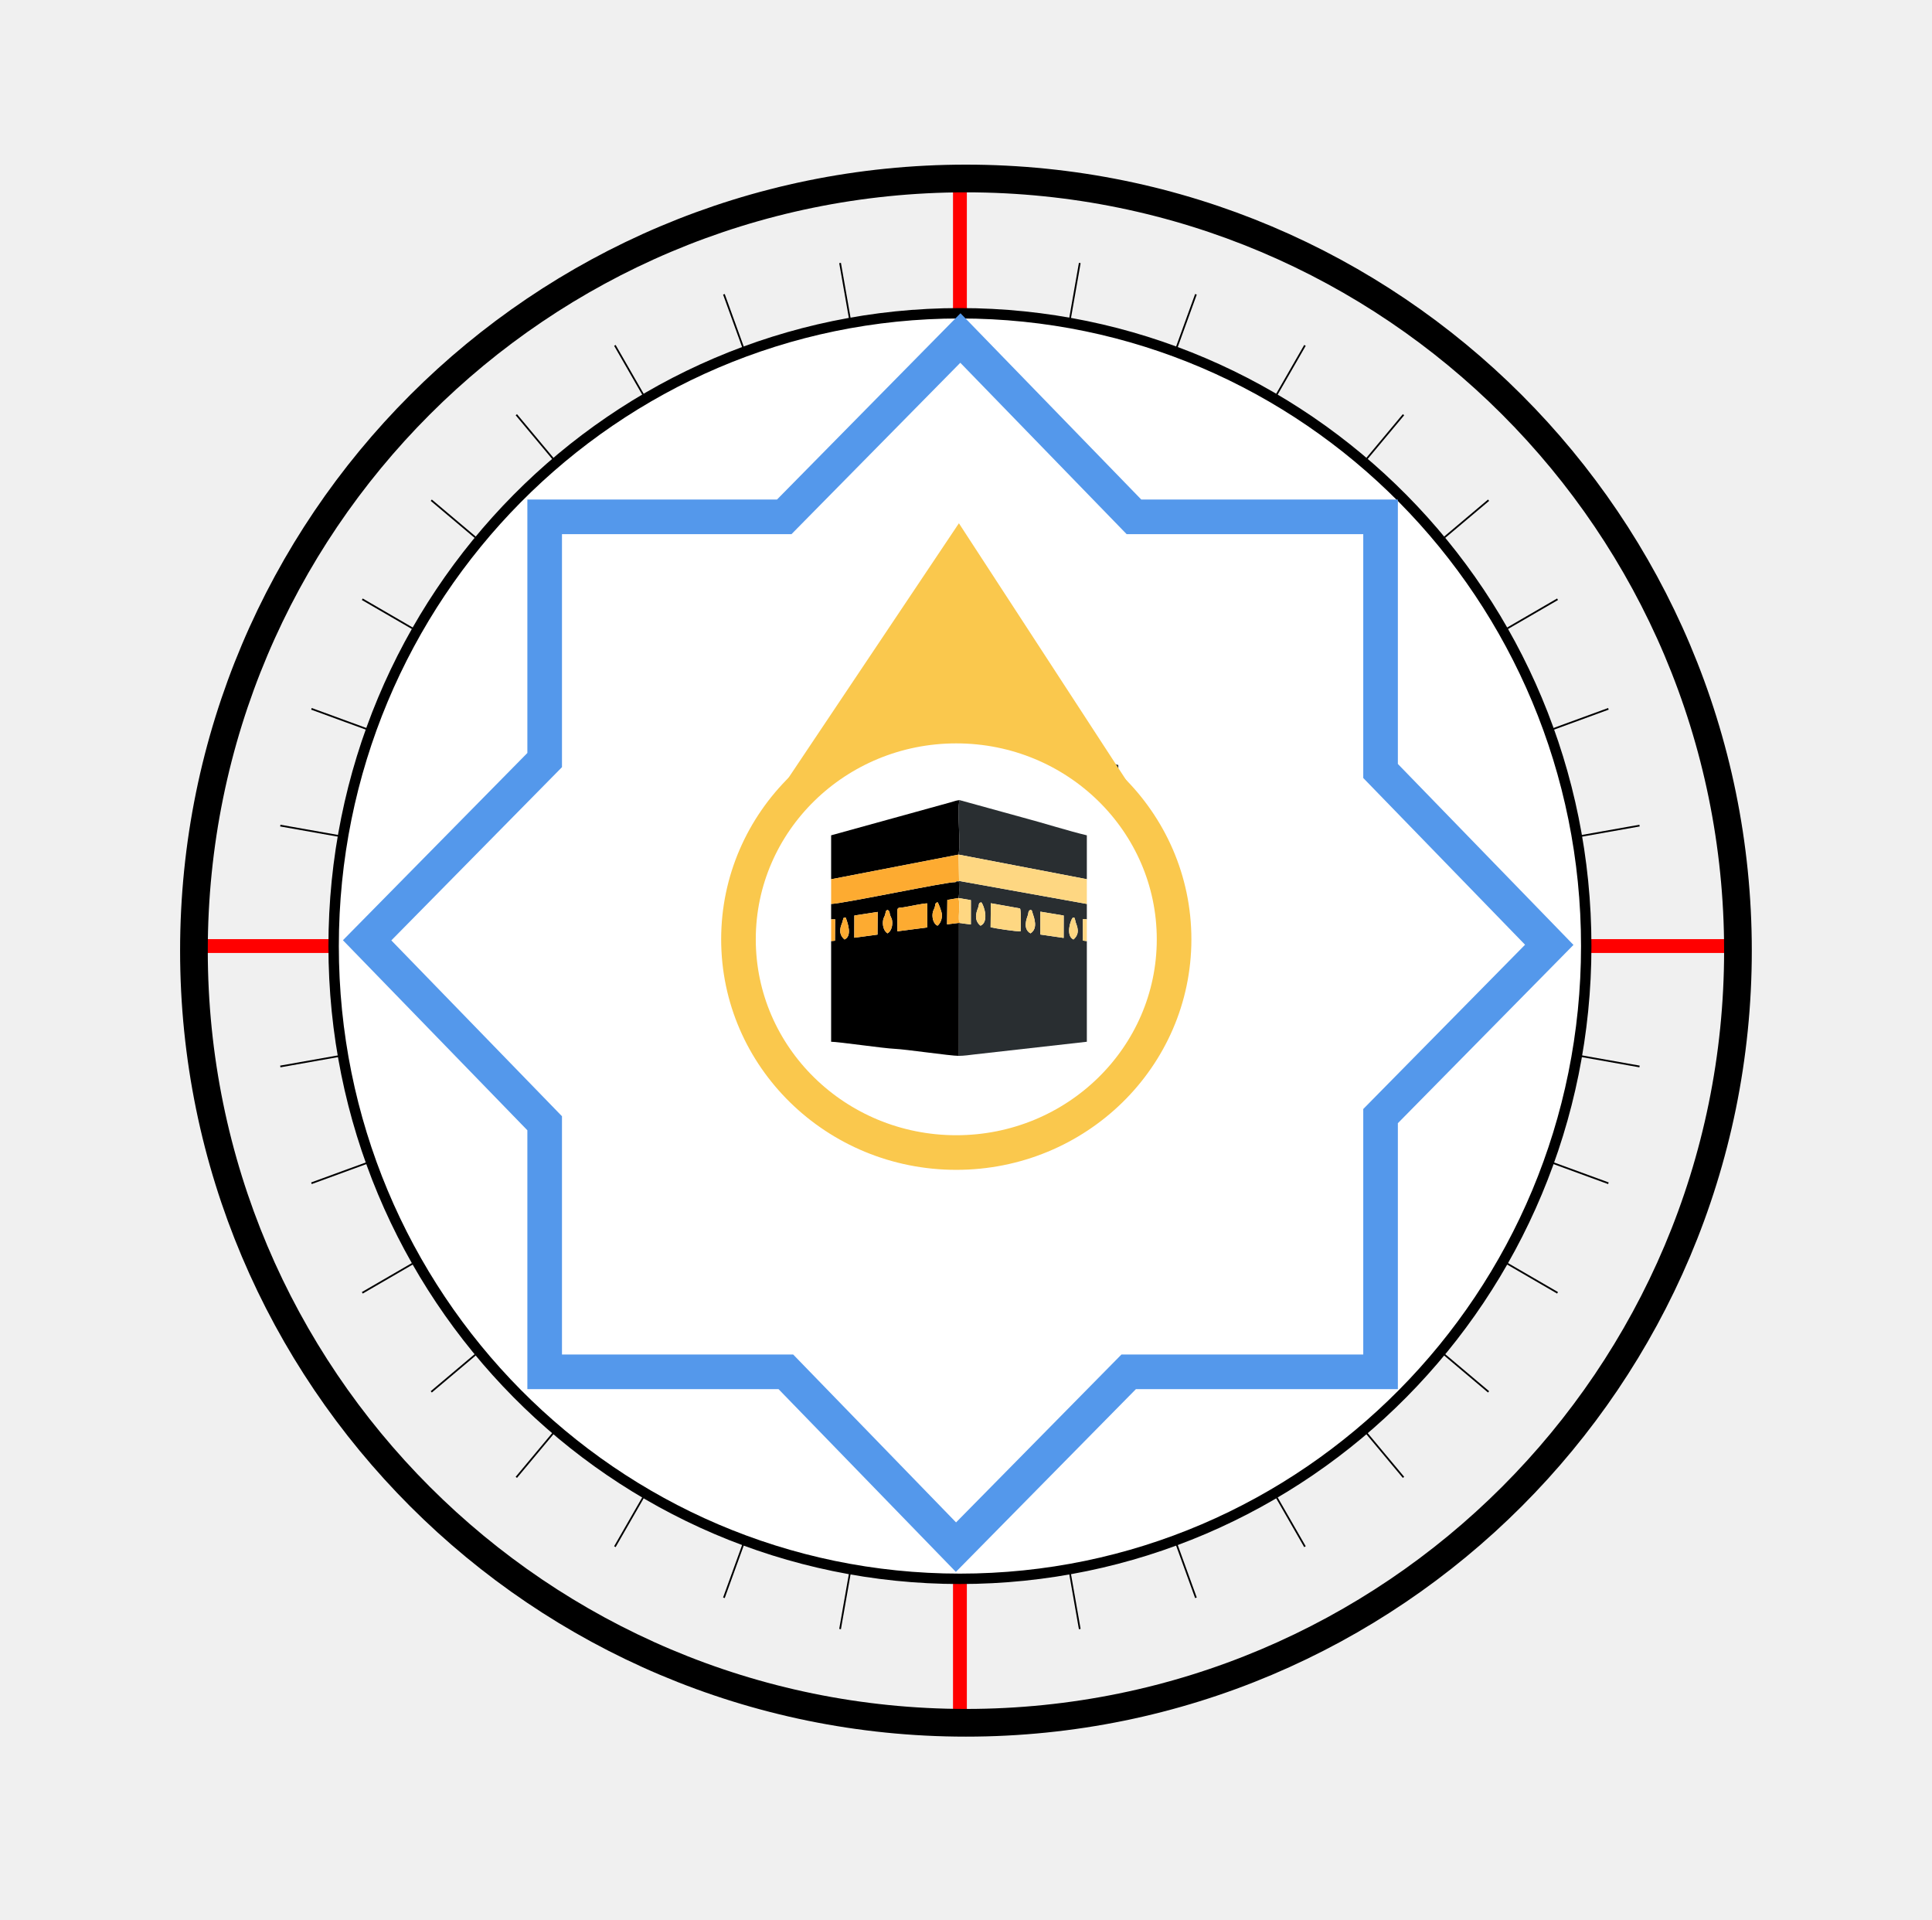
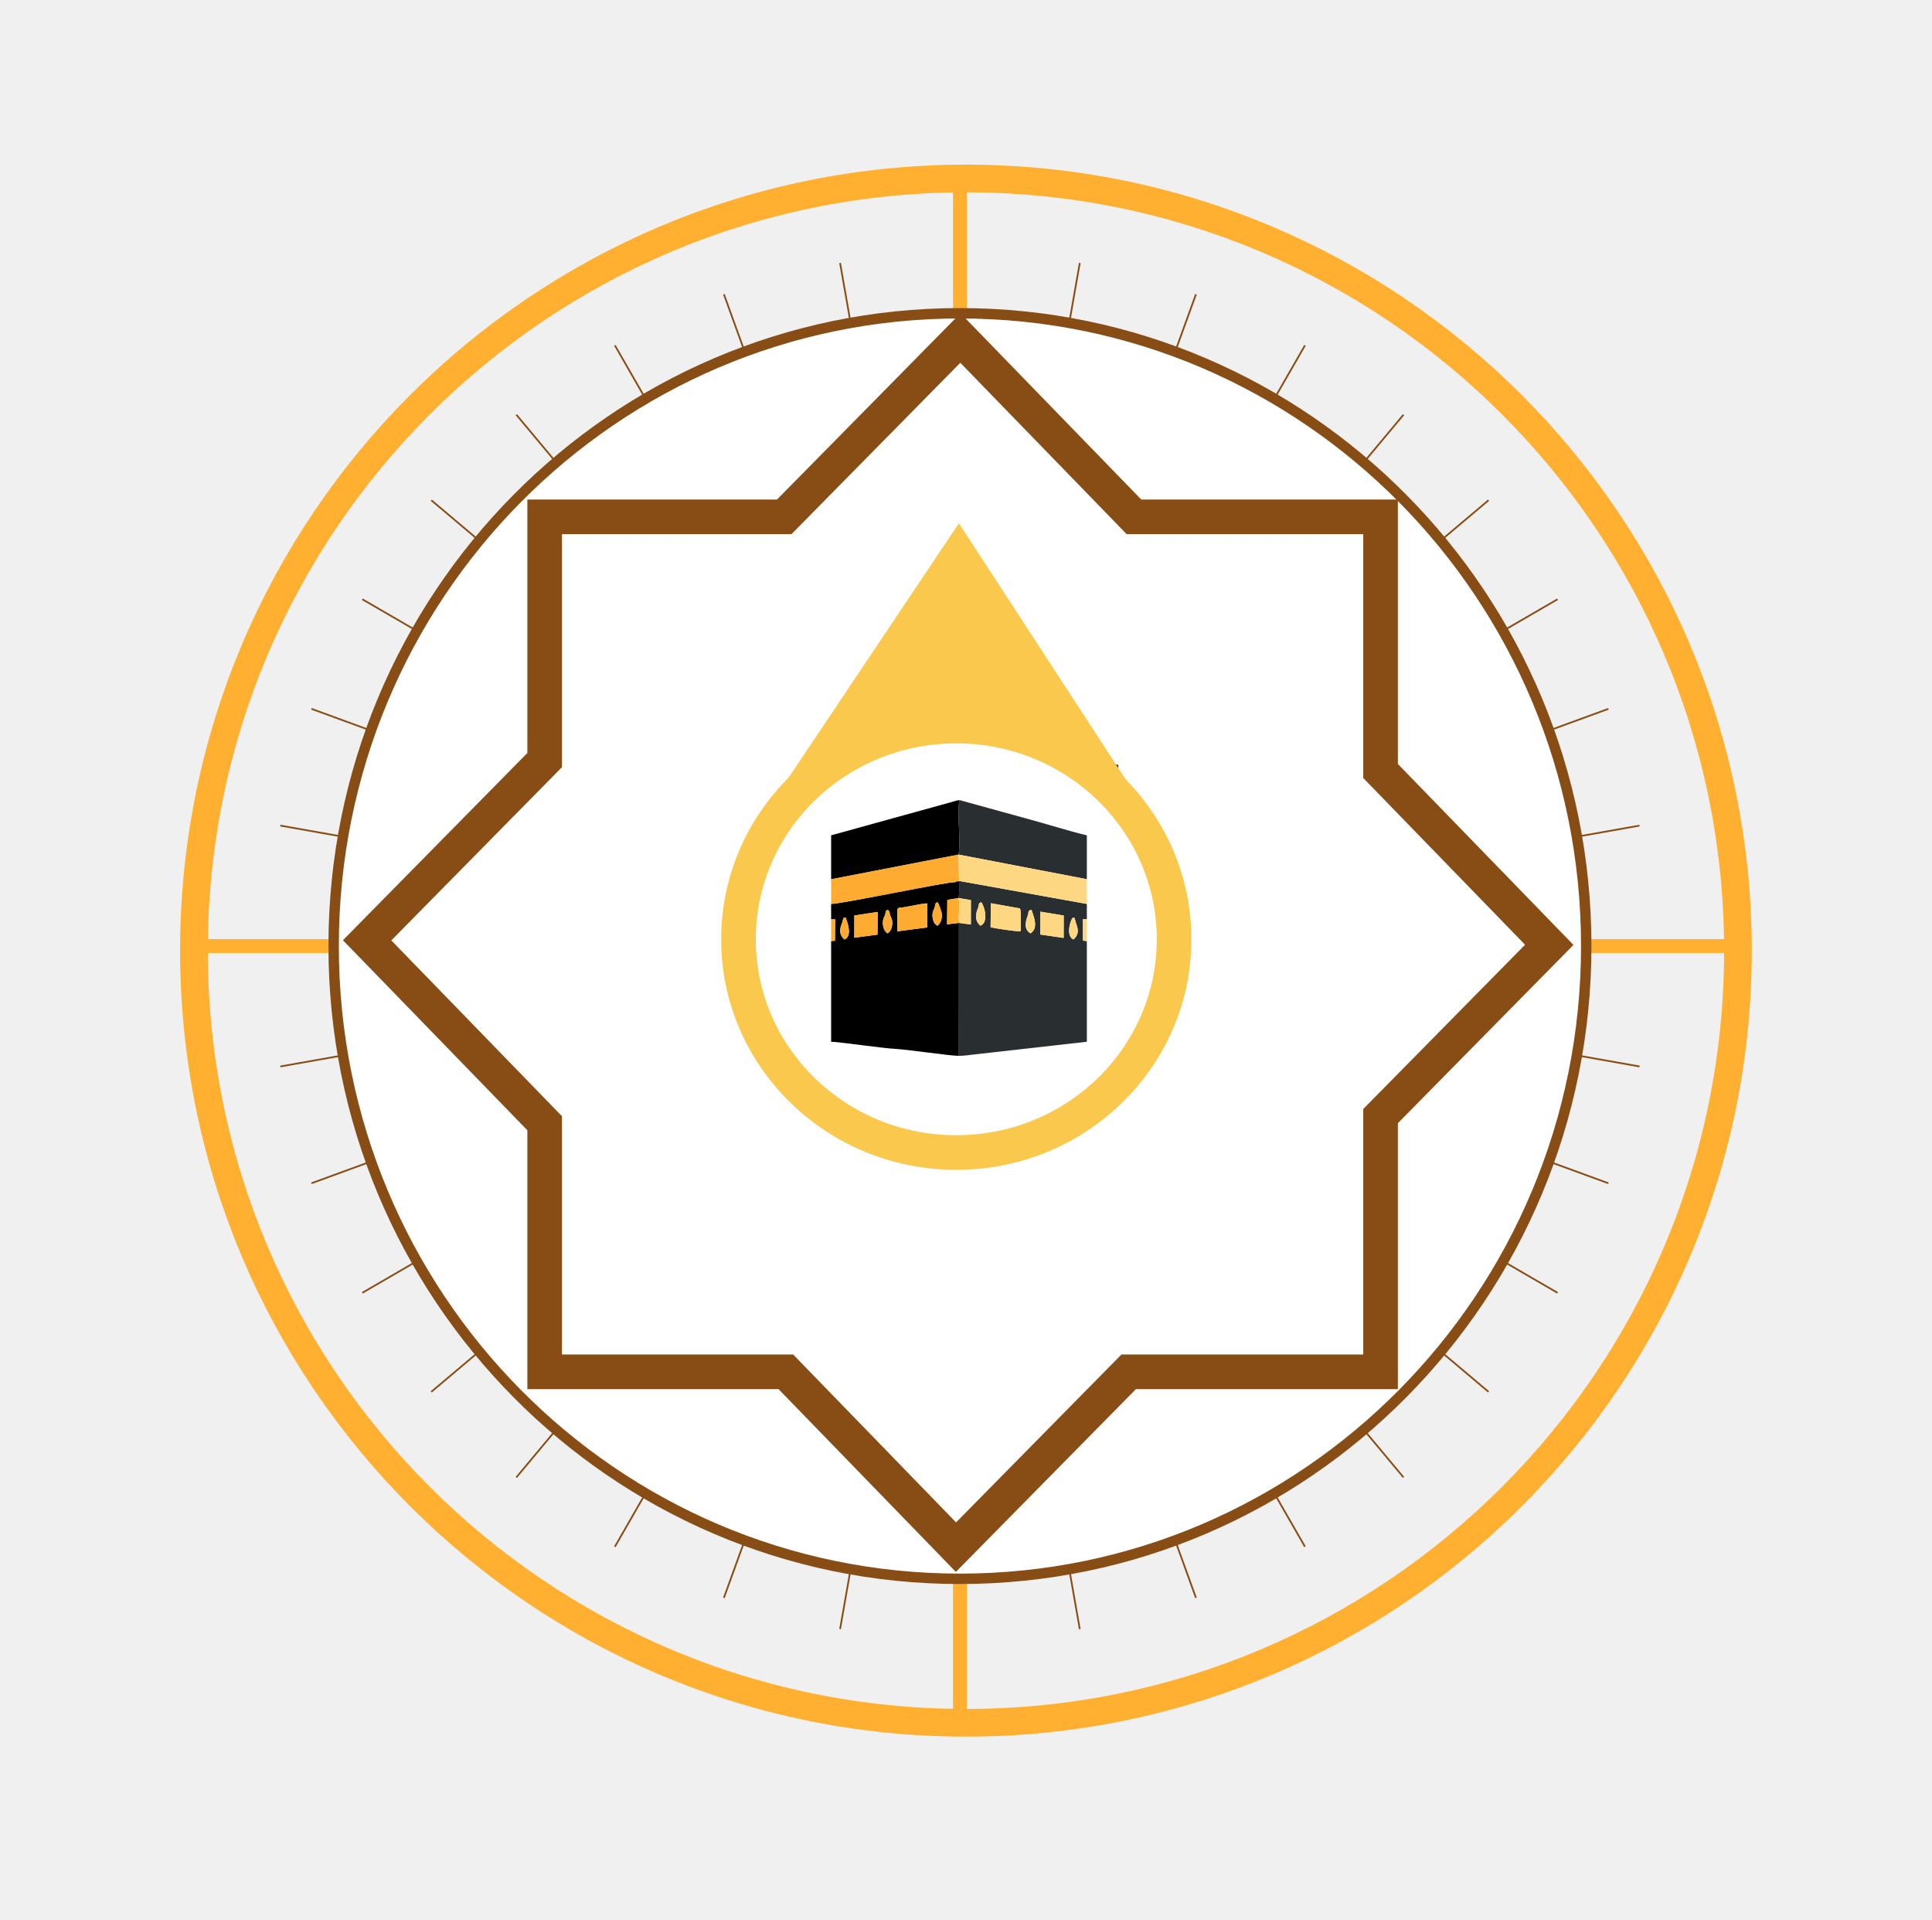
<svg xmlns="http://www.w3.org/2000/svg" xml:space="preserve" width="745px" height="740px" version="1.1" style="shape-rendering:geometricPrecision; text-rendering:geometricPrecision; image-rendering:optimizeQuality; fill-rule:evenodd; clip-rule:evenodd" viewBox="0 0 745 740.19">
  <defs>
    <style type="text/css">
   
-     .str0 {stroke:red;stroke-width:5.34;stroke-miterlimit:2.613}
-     .str4 {stroke:black;stroke-width:10.68;stroke-miterlimit:2.613}
+     .str0 {stroke:#ffb030;stroke-width:5.34;stroke-miterlimit:2.613}
+     .str4 {stroke:#ffb030;stroke-width:10.68;stroke-miterlimit:2.613}
    .str5 {stroke:#FAC84D;stroke-width:10.68;stroke-miterlimit:2.613}
-     .str2 {stroke:black;stroke-width:4.01;stroke-miterlimit:2.613}
+     .str2 {stroke:#874d14;stroke-width:4.01;stroke-miterlimit:2.613}
    .str3 {stroke:#5498EB;stroke-width:32.04;stroke-miterlimit:2.613}
-     .str7 {stroke:#5498EB;stroke-width:13.35;stroke-miterlimit:2.613}
+     .str7 {stroke:#874d14;stroke-width:13.35;stroke-miterlimit:2.613}
    .str9 {stroke:#FAC84D;stroke-width:13.35;stroke-miterlimit:2.613}
-     .str1 {stroke:black;stroke-width:0.67;stroke-miterlimit:2.613}
+     .str1 {stroke:#874d14;stroke-width:0.67;stroke-miterlimit:2.613}
    .str6 {stroke:#B3B3B3;stroke-width:0.67;stroke-miterlimit:2.613}
    .str8 {stroke:#FAC84D;stroke-width:0.67;stroke-miterlimit:2.613}
    .fil0 {fill:none}
    .fil5 {fill:black}
    .fil4 {fill:#292E31}
    .fil3 {fill:#CCD7ED}
    .fil8 {fill:#FAC84D}
    .fil6 {fill:#FDAB31}
    .fil7 {fill:#FED782}
    .fil1 {fill:white}
    .fil2 {fill:white}
   
  </style>
    <clipPath id="id0">
      <path d="M209.99 199.31l92.41 0 67.94 -68.96 66.94 68.96 95.12 0 0 98.01 65.07 67.04 -65.07 66.05 0 98.62 -97.16 0 -66.61 67.61 -65.61 -67.61 -93.03 0 0 -95.86 -68.48 -70.55 68.48 -69.51 0 -93.8z" />
    </clipPath>
  </defs>
  <g id="Layer_x0020_1">
    <g id="_2238754262048">
      <g>
        <line class="fil0 str0" x1="666.29" y1="364.83" x2="74.02" y2="364.83" />
        <line class="fil0 str0" x1="370.16" y1="67.28" x2="370.16" y2="662.38" />
        <line class="fil0 str1" x1="323.93" y1="101.42" x2="416.38" y2="628.23" />
        <line class="fil0 str1" x1="279.12" y1="113.49" x2="461.19" y2="616.17" />
        <line class="fil0 str1" x1="237.07" y1="133.19" x2="503.24" y2="596.46" />
        <line class="fil0 str1" x1="199.06" y1="159.93" x2="541.25" y2="569.72" />
        <line class="fil0 str1" x1="166.25" y1="192.9" x2="574.06" y2="536.75" />
        <line class="fil0 str1" x1="139.64" y1="231.09" x2="600.67" y2="498.56" />
        <line class="fil0 str1" x1="120.03" y1="273.35" x2="620.28" y2="456.31" />
        <line class="fil0 str1" x1="108.02" y1="318.38" x2="632.29" y2="411.27" />
        <line class="fil0 str1" x1="416.38" y1="101.42" x2="323.93" y2="628.23" />
        <line class="fil0 str1" x1="461.19" y1="113.49" x2="279.12" y2="616.17" />
        <line class="fil0 str1" x1="503.24" y1="133.19" x2="237.07" y2="596.46" />
        <line class="fil0 str1" x1="600.67" y1="231.09" x2="139.64" y2="498.56" />
        <line class="fil0 str1" x1="541.25" y1="159.93" x2="199.06" y2="569.72" />
        <line class="fil0 str1" x1="620.28" y1="273.35" x2="120.03" y2="456.31" />
        <line class="fil0 str1" x1="574.06" y1="192.9" x2="166.25" y2="536.75" />
        <line class="fil0 str1" x1="632.29" y1="318.38" x2="108.02" y2="411.27" />
      </g>
      <ellipse class="fil1 str2" cx="370.16" cy="364.83" rx="241.57" ry="244.02" />
    </g>
    <circle class="fil0 str4" cx="372.48" cy="366.6" r="297.77" />
    <polygon class="fil2" points="209.99,199.31 302.4,199.31 370.34,130.35 437.28,199.31 532.4,199.31 532.4,297.32 597.47,364.36 532.4,430.41 532.4,529.03 435.24,529.03 368.63,596.64 303.02,529.03 209.99,529.03 209.99,433.17 141.51,362.62 209.99,293.11 " />
    <polygon class="fil0 str7" points="209.99,199.31 302.4,199.31 370.34,130.35 437.28,199.31 532.4,199.31 532.4,297.32 597.47,364.36 532.4,430.41 532.4,529.03 435.24,529.03 368.63,596.64 303.02,529.03 209.99,529.03 209.99,433.17 141.51,362.62 209.99,293.11 " />
    <g id="_2238916948976">
      <path class="fil4" d="M408.8 331.86l11.27 1.87 -0.03 10.81 -11.26 -1.63 0.02 -11.05zm15.98 13.43c-3.7,-1.67 -1.69,-8.93 -0.34,-10.55 1.29,0.3 0.42,-0.7 1.11,0.95 0.13,0.34 0.17,0.89 0.33,1.38 0.53,1.66 2.42,5.22 -1.1,8.22zm-39.9 -17.5l14.1 2.51c0.67,1.4 0.3,9.56 0.29,11.06 -2.36,0.1 -12,-1.38 -14.5,-1.97l0.11 -11.6zm19.15 14.56c-3.95,-2.22 -1.76,-7.31 -1.28,-8.79 0.48,-1.48 -0.04,-1.81 1.28,-2.61 0.96,0.64 0.44,-0.15 0.91,1.26 0.94,2.8 2.81,7.75 -0.91,10.14zm-24.15 -3.7c-3.87,-3.13 -1.41,-7.76 -1.05,-9.02 0.46,-1.6 0.03,-1.84 1.39,-2.32 1.45,1.51 3.86,9.61 -0.34,11.34zm-10.64 -13.37l6.01 1.03 -0.01 11.73 -3.77 -0.46 -2 -0.29 -0.04 64.2c2.36,0 5.38,-0.44 7.7,-0.71l54.12 -6.1 0 -48.6 -1.92 -0.24 0 -10.38 1.92 0.1 0 -7.43 -61.72 -11.1c-1.26,0.18 -1.06,-0.03 -1.82,0.59l1.79 -0.33c0,2.58 0.33,5.55 -0.26,7.99z" />
      <path class="fil5" d="M330.25 331.98l-0.1 10.96 -11.22 1.5 0.03 -10.72 11.29 -1.74zm-16.02 13.31c-3.63,-3.07 -1.53,-6.84 -1.11,-8.21 0.88,-2.8 0.2,-2.03 1.65,-2.41 1.05,2.77 3.25,8.92 -0.54,10.62zm25.5 -13.54c0,-2.19 0.64,-1.65 2.91,-1.98 2.9,-0.42 9.34,-1.91 11.54,-1.9l0 11.6 -14.44 1.88 -0.01 -9.6zm-4.75 10.59c-1.52,-0.97 -2.44,-3.22 -2.19,-5.84 0.16,-1.64 0.55,-1.75 0.95,-2.92 0.65,-1.93 -0.03,-1.78 1.24,-2.62 1.4,0.91 0.75,1.19 1.37,2.85 0.45,1.22 0.85,1.41 0.94,3.05 0.11,2.21 -0.65,4.56 -2.31,5.48zm24.15 -3.69c-1.75,-0.74 -2.66,-3.39 -2.38,-5.86 0.17,-1.47 0.7,-1.99 1.03,-3.01 0.47,-1.49 -0.07,-1.89 1.35,-2.49 0.55,0.52 2.04,4.67 2.11,5.81 0.16,2.27 -0.67,4.41 -2.11,5.55zm-51.37 -10.5l0 7.41 1.94 -0.01 -0.08 10.34 -1.86 0.18 0 48.61c3.5,0 25.25,3.17 30.62,3.4 5.57,0.24 26.81,3.41 31.05,3.41l0.04 -64.2 -5.73 0.7 0.13 -11.81 5.37 -0.9c0.59,-2.44 0.26,-5.41 0.26,-7.99l-1.79 0.33c-3.77,-0.27 -53.13,10.17 -59.95,10.53z" />
      <path class="fil4" d="M369.16 304.28l62.09 11.91 0 -21.18c-8.25,-1.92 -21.71,-6.17 -30.62,-8.51l-30.85 -8.5c-1.53,5.21 0.97,21.73 -0.62,26.28z" />
      <path class="fil5" d="M307.76 316.22l61.56 -11.92 -0.16 -0.02c1.59,-4.55 -0.91,-21.07 0.62,-26.28 -1.46,0.11 -2.79,0.63 -3.92,0.95l-58.1 16.06 0 21.21z" />
      <path class="fil6" d="M307.76 316.22l0 11.93c6.82,-0.36 56.18,-10.8 59.95,-10.53 0.76,-0.62 0.56,-0.41 1.82,-0.59l-0.21 -12.73 -61.56 11.92z" />
      <polygon class="fil7" points="369.53,317.03 431.25,328.13 431.25,316.19 369.16,304.28 369.32,304.3 " />
      <path class="fil7" d="M384.77 339.39c2.5,0.59 12.14,2.07 14.5,1.97 0.01,-1.5 0.38,-9.66 -0.29,-11.06l-14.1 -2.51 -0.11 11.6z" />
      <path class="fil6" d="M339.73 331.75l0.01 9.6 14.44 -1.88 0 -11.6c-2.2,-0.01 -8.64,1.48 -11.54,1.9 -2.27,0.33 -2.91,-0.21 -2.91,1.98z" />
      <polygon class="fil7" points="408.78,342.91 420.04,344.54 420.07,333.73 408.8,331.86 " />
      <polygon class="fil6" points="318.96,333.72 318.93,344.44 330.15,342.94 330.25,331.98 " />
      <path class="fil6" d="M369.47 337.29l2 0.29 -1.93 -0.73c-0.43,-3.52 0.6,-8.23 -0.3,-11.57l-5.37 0.9 -0.13 11.81 5.73 -0.7z" />
      <path class="fil7" d="M371.47 337.58l3.77 0.46 0.01 -11.73 -6.01 -1.03c0.9,3.34 -0.13,8.05 0.3,11.57l1.93 0.73z" />
      <path class="fil7" d="M404.03 342.35c3.72,-2.39 1.85,-7.34 0.91,-10.14 -0.47,-1.41 0.05,-0.62 -0.91,-1.26 -1.32,0.8 -0.8,1.13 -1.28,2.61 -0.48,1.48 -2.67,6.57 1.28,8.79z" />
      <path class="fil7" d="M379.88 338.65c4.2,-1.73 1.79,-9.83 0.34,-11.34 -1.36,0.48 -0.93,0.72 -1.39,2.32 -0.36,1.26 -2.82,5.89 1.05,9.02z" />
      <path class="fil6" d="M334.98 342.34c1.66,-0.92 2.42,-3.27 2.31,-5.48 -0.09,-1.64 -0.49,-1.83 -0.94,-3.05 -0.62,-1.66 0.03,-1.94 -1.37,-2.85 -1.27,0.84 -0.59,0.69 -1.24,2.62 -0.4,1.17 -0.79,1.28 -0.95,2.92 -0.25,2.62 0.67,4.87 2.19,5.84z" />
      <path class="fil6" d="M359.13 338.65c1.44,-1.14 2.27,-3.28 2.11,-5.55 -0.07,-1.14 -1.56,-5.29 -2.11,-5.81 -1.42,0.6 -0.88,1 -1.35,2.49 -0.33,1.02 -0.86,1.54 -1.03,3.01 -0.28,2.47 0.63,5.12 2.38,5.86z" />
      <path class="fil6" d="M314.23 345.29c3.79,-1.7 1.59,-7.85 0.54,-10.62 -1.45,0.38 -0.77,-0.39 -1.65,2.41 -0.42,1.37 -2.52,5.14 1.11,8.21z" />
      <path class="fil7" d="M424.78 345.29c3.52,-3 1.63,-6.56 1.1,-8.22 -0.16,-0.49 -0.2,-1.04 -0.33,-1.38 -0.69,-1.65 0.18,-0.65 -1.11,-0.95 -1.35,1.62 -3.36,8.88 0.34,10.55z" />
      <polygon class="fil7" points="431.25,346.08 431.25,335.56 429.33,335.46 429.33,345.84 " />
      <polygon class="fil6" points="307.76,346.07 309.62,345.89 309.7,335.55 307.76,335.56 " />
    </g>
    <path class="fil8 str8" d="M369.76 202.4l-76.11 113.67c47.82,-47.51 97.27,-50.18 150.16,0l-74.05 -113.67z" />
    <ellipse class="fil1 str9" cx="368.75" cy="362.23" rx="84.01" ry="82.23" />
    <g id="_2238917003408">
      <path class="fil4" d="M401.18 351.57l9.01 1.49 -0.02 8.64 -9 -1.31 0.01 -8.82zm12.77 10.73c-2.96,-1.34 -1.35,-7.14 -0.27,-8.43 1.02,0.23 0.33,-0.56 0.88,0.76 0.11,0.27 0.14,0.7 0.27,1.1 0.42,1.33 1.93,4.17 -0.88,6.57zm-31.87 -13.98l11.26 2.01c0.53,1.11 0.24,7.63 0.23,8.82 -1.88,0.09 -9.59,-1.1 -11.58,-1.56l0.09 -9.27zm15.3 11.62c-3.16,-1.76 -1.41,-5.83 -1.03,-7.01 0.39,-1.19 -0.03,-1.45 1.03,-2.09 0.76,0.51 0.35,-0.12 0.72,1.01 0.75,2.23 2.25,6.18 -0.72,8.09zm-19.29 -2.95c-3.1,-2.5 -1.13,-6.2 -0.84,-7.2 0.36,-1.28 0.02,-1.47 1.11,-1.86 1.16,1.21 3.08,7.68 -0.27,9.06zm-8.5 -10.68l4.8 0.82 -0.01 9.37 -3.01 -0.36 -1.6 -0.23 -0.03 51.27c1.89,0 4.3,-0.35 6.15,-0.57l43.22 -4.87 0 -38.81 -1.53 -0.2 0 -8.28 1.53 0.07 0 -5.93 -49.29 -8.87c-1.01,0.14 -0.85,-0.02 -1.46,0.47l1.43 -0.26c0,2.06 0.27,4.43 -0.2,6.38z" />
      <path class="fil5" d="M338.44 351.67l-0.07 8.75 -8.96 1.2 0.02 -8.56 9.01 -1.39zm-12.79 10.63c-2.9,-2.46 -1.23,-5.47 -0.88,-6.56 0.69,-2.24 0.15,-1.62 1.31,-1.93 0.84,2.22 2.59,7.13 -0.43,8.49zm20.37 -10.82c0,-1.75 0.51,-1.31 2.33,-1.58 2.31,-0.34 7.46,-1.53 9.21,-1.52l0 9.27 -11.53 1.5 -0.01 -7.67zm-3.8 8.46c-1.21,-0.77 -1.95,-2.57 -1.75,-4.67 0.13,-1.31 0.44,-1.39 0.76,-2.33 0.52,-1.54 -0.02,-1.42 0.99,-2.09 1.12,0.73 0.6,0.95 1.1,2.28 0.36,0.97 0.67,1.12 0.74,2.43 0.1,1.76 -0.51,3.64 -1.84,4.38zm19.29 -2.95c-1.4,-0.59 -2.12,-2.71 -1.9,-4.68 0.14,-1.17 0.56,-1.59 0.82,-2.4 0.38,-1.19 -0.05,-1.52 1.08,-1.99 0.44,0.41 1.63,3.73 1.69,4.64 0.12,1.81 -0.54,3.52 -1.69,4.43zm-41.03 -8.39l0 5.93 1.55 -0.01 -0.06 8.25 -1.49 0.15 0 38.82c2.8,0 20.17,2.54 24.46,2.72 4.44,0.19 21.42,2.72 24.8,2.72l0.03 -51.27 -4.58 0.55 0.11 -9.43 4.29 -0.72c0.47,-1.95 0.2,-4.32 0.2,-6.38l-1.43 0.26c-3,-0.21 -42.43,8.13 -47.88,8.41z" />
      <path class="fil4" d="M369.53 329.54l49.58 9.51 0 -16.92c-6.58,-1.53 -17.33,-4.92 -24.45,-6.79l-24.64 -6.79c-1.22,4.16 0.77,17.36 -0.49,20.99z" />
      <path class="fil5" d="M320.48 339.07l49.17 -9.51 -0.12 -0.02c1.26,-3.63 -0.73,-16.83 0.49,-20.99 -1.17,0.09 -2.23,0.5 -3.13,0.76l-46.41 12.82 0 16.94z" />
      <path class="fil6" d="M320.48 339.07l0 9.53c5.45,-0.28 44.88,-8.62 47.88,-8.41 0.61,-0.49 0.45,-0.33 1.46,-0.47l-0.17 -10.16 -49.17 9.51z" />
      <polygon class="fil7" points="369.82,339.72 419.11,348.59 419.11,339.05 369.53,329.54 369.65,329.56 " />
      <path class="fil7" d="M381.99 357.59c1.99,0.46 9.7,1.65 11.58,1.56 0.01,-1.19 0.3,-7.71 -0.23,-8.82l-11.26 -2.01 -0.09 9.27z" />
      <path class="fil6" d="M346.02 351.48l0.01 7.67 11.53 -1.5 0 -9.27c-1.75,-0.01 -6.9,1.18 -9.21,1.52 -1.82,0.27 -2.33,-0.17 -2.33,1.58z" />
      <polygon class="fil7" points="401.17,360.39 410.17,361.7 410.19,353.06 401.18,351.57 " />
      <polygon class="fil6" points="329.43,353.06 329.41,361.62 338.37,360.42 338.44,351.67 " />
      <path class="fil6" d="M369.77 355.91l1.6 0.23 -1.54 -0.58c-0.34,-2.82 0.47,-6.58 -0.24,-9.25l-4.29 0.72 -0.11 9.43 4.58 -0.55z" />
      <path class="fil7" d="M371.37 356.14l3.01 0.36 0.01 -9.37 -4.8 -0.82c0.71,2.67 -0.1,6.43 0.24,9.25l1.54 0.58z" />
      <path class="fil7" d="M397.38 359.94c2.97,-1.91 1.47,-5.86 0.72,-8.09 -0.37,-1.13 0.04,-0.5 -0.72,-1.01 -1.06,0.64 -0.64,0.9 -1.03,2.09 -0.38,1.18 -2.13,5.25 1.03,7.01z" />
      <path class="fil7" d="M378.09 356.99c3.35,-1.38 1.43,-7.85 0.27,-9.06 -1.09,0.39 -0.75,0.58 -1.11,1.86 -0.29,1 -2.26,4.7 0.84,7.2z" />
      <path class="fil6" d="M342.22 359.94c1.33,-0.74 1.94,-2.62 1.84,-4.38 -0.07,-1.31 -0.38,-1.46 -0.74,-2.43 -0.5,-1.33 0.02,-1.55 -1.1,-2.28 -1.01,0.67 -0.47,0.55 -0.99,2.09 -0.32,0.94 -0.63,1.02 -0.76,2.33 -0.2,2.1 0.54,3.9 1.75,4.67z" />
      <path class="fil6" d="M361.51 356.99c1.15,-0.91 1.81,-2.62 1.69,-4.43 -0.06,-0.91 -1.25,-4.23 -1.69,-4.64 -1.13,0.47 -0.7,0.8 -1.08,1.99 -0.26,0.81 -0.68,1.23 -0.82,2.4 -0.22,1.97 0.5,4.09 1.9,4.68z" />
      <path class="fil6" d="M325.65 362.3c3.02,-1.36 1.27,-6.27 0.43,-8.49 -1.16,0.31 -0.62,-0.31 -1.31,1.93 -0.35,1.09 -2.02,4.1 0.88,6.56z" />
      <path class="fil7" d="M413.95 362.3c2.81,-2.4 1.3,-5.24 0.88,-6.57 -0.13,-0.4 -0.16,-0.83 -0.27,-1.1 -0.55,-1.32 0.14,-0.53 -0.88,-0.76 -1.08,1.29 -2.69,7.09 0.27,8.43z" />
      <polygon class="fil7" points="419.11,362.93 419.11,354.52 417.58,354.45 417.58,362.73 " />
      <polygon class="fil6" points="320.48,362.92 321.97,362.77 322.03,354.52 320.48,354.53 " />
    </g>
  </g>
</svg>
